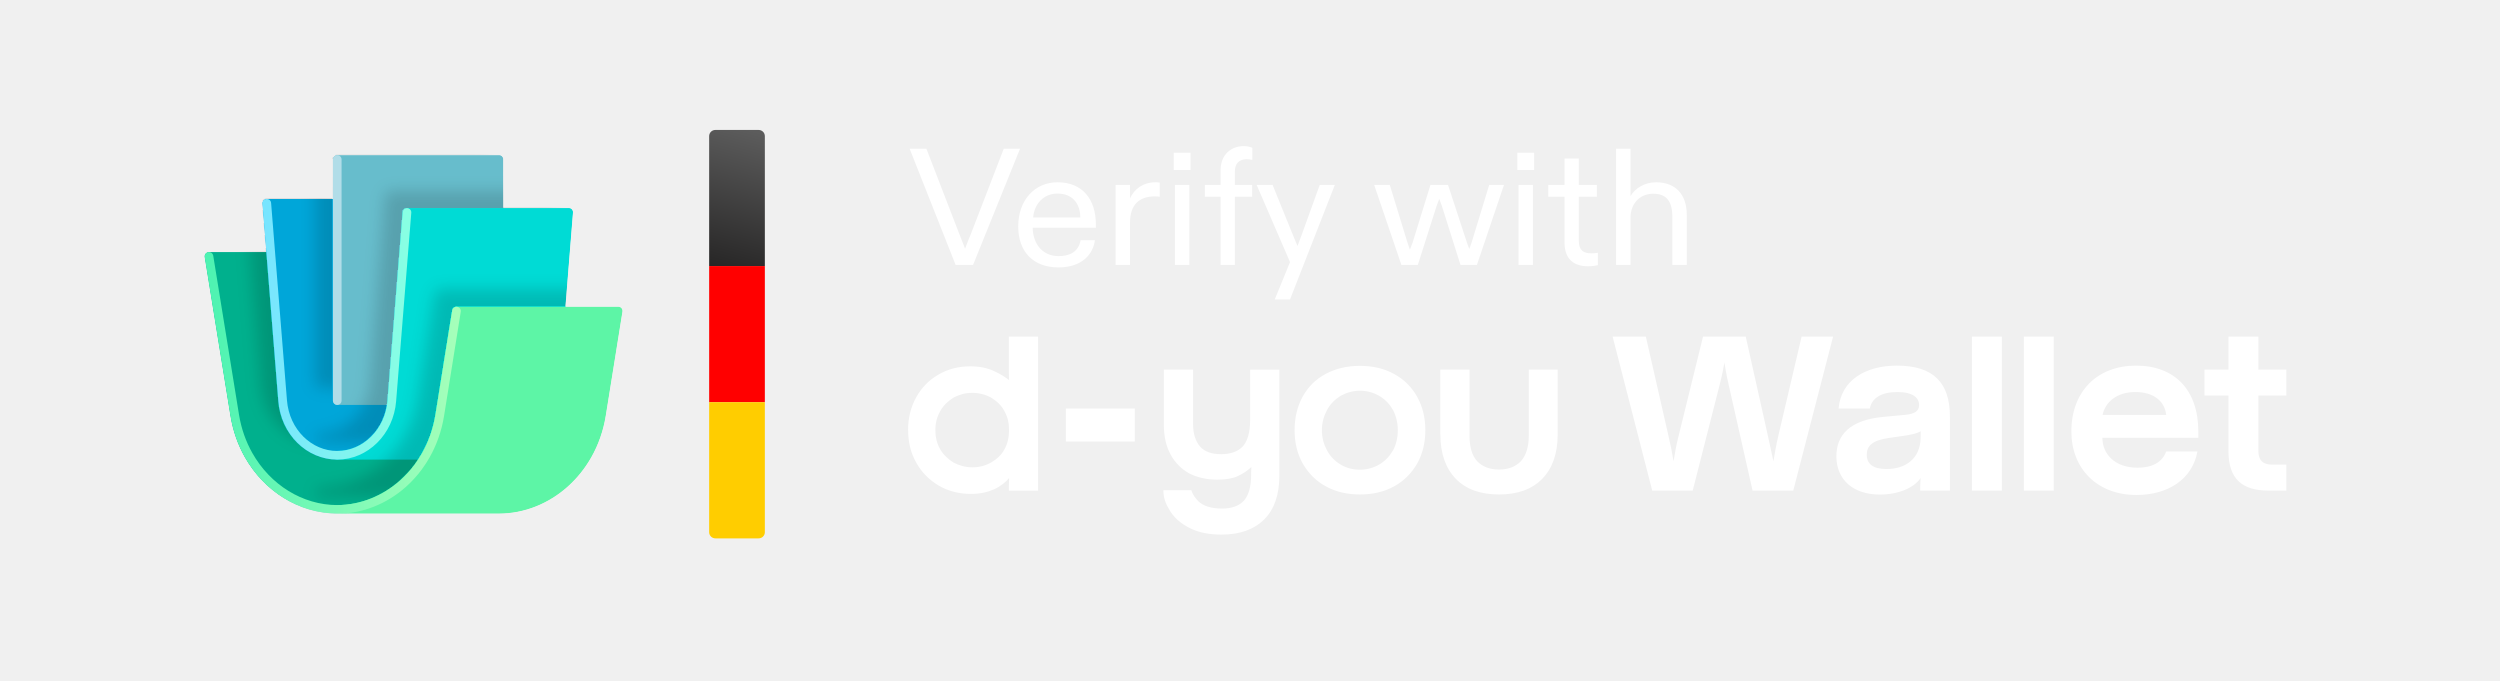
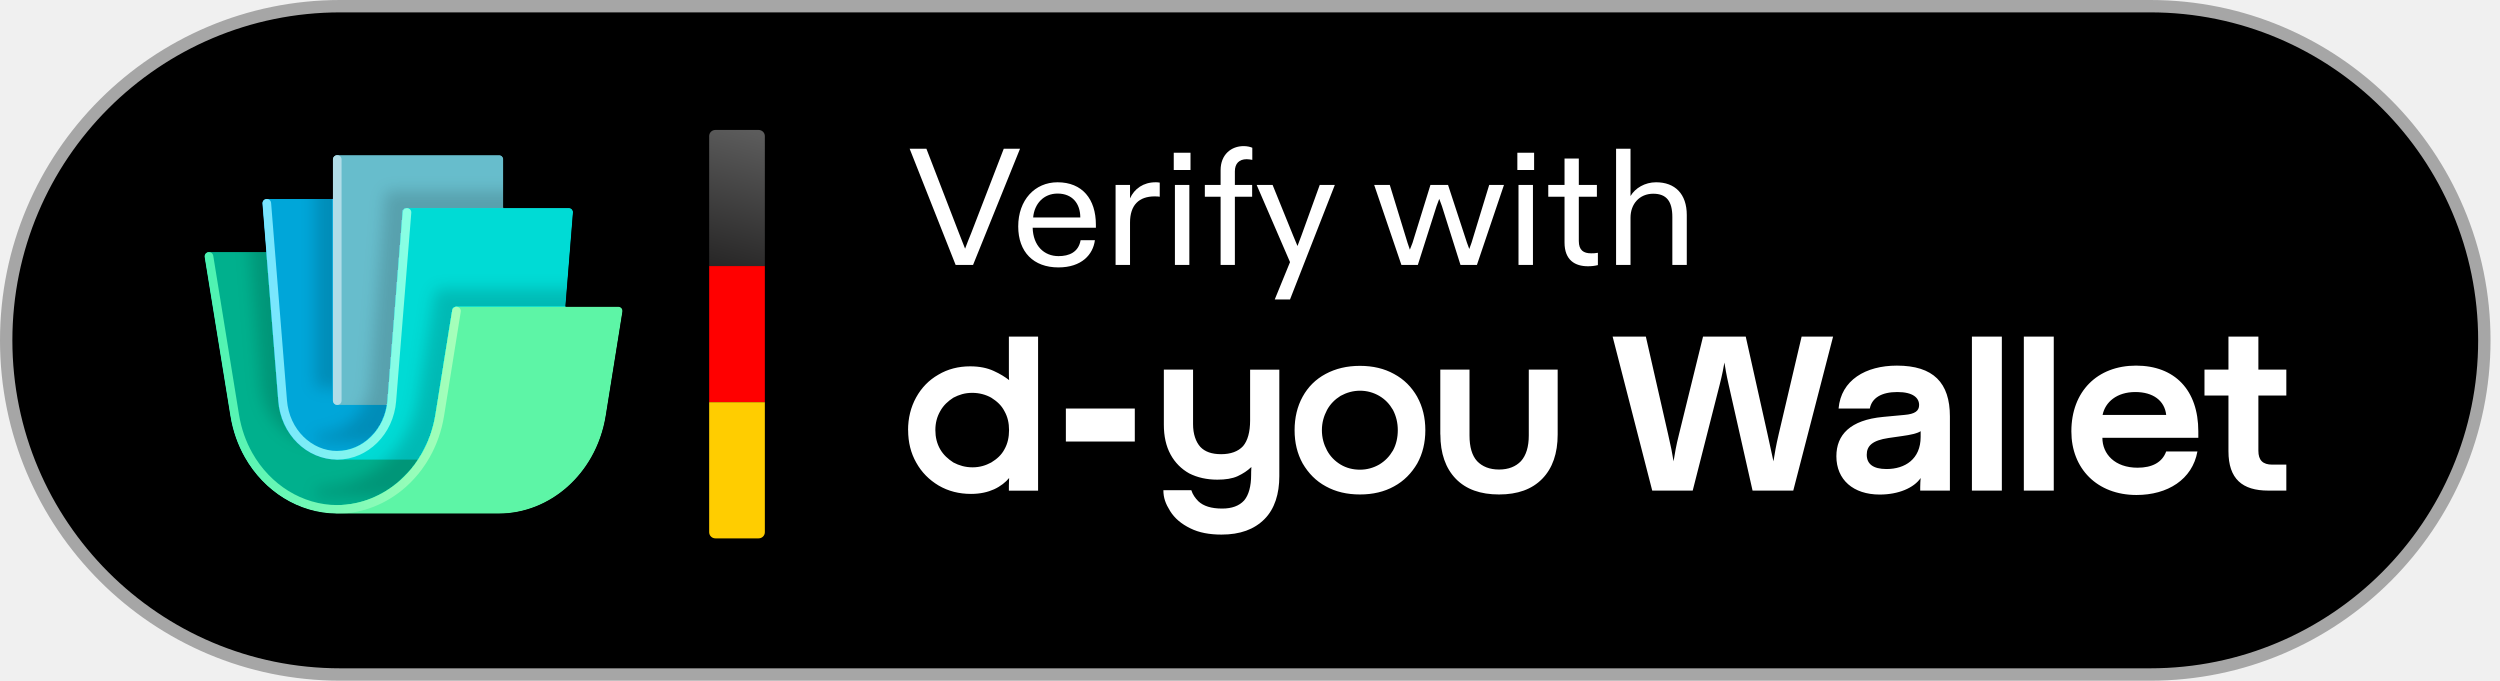
<svg xmlns="http://www.w3.org/2000/svg" width="202" height="55" viewBox="0 0 202 55" fill="none">
+   <rect x="0.5" y="0.5" width="200.235" height="54" rx="27" fill="black" />
+   <rect x="0.5" y="0.5" width="200.235" height="54" rx="27" stroke="#A6A6A6" />
  <mask id="mask0_533_12454" style="mask-type:alpha" maskUnits="userSpaceOnUse" x="16" y="12" width="35" height="30">
    <path d="M40.303 12.5C40.399 12.5 40.491 12.538 40.558 12.606C40.626 12.674 40.664 12.766 40.664 12.862L40.664 16.774H45.937C46.038 16.774 46.134 16.816 46.202 16.891C46.271 16.965 46.305 17.064 46.297 17.165L45.688 24.749H49.938C50.044 24.749 50.145 24.796 50.213 24.876C50.282 24.957 50.312 25.064 50.295 25.168L50.295 25.168C50.295 25.168 50.295 25.169 50.295 25.169C50.295 25.17 50.295 25.172 50.294 25.173C50.294 25.177 50.293 25.182 50.292 25.188C50.29 25.201 50.287 25.221 50.283 25.247C50.274 25.298 50.262 25.374 50.247 25.471C50.216 25.664 50.171 25.942 50.117 26.28C50.009 26.957 49.862 27.874 49.708 28.836C49.399 30.76 49.061 32.866 48.944 33.591C48.746 34.813 48.341 35.942 47.776 36.941L47.776 36.941C47.26 37.85 46.612 38.653 45.862 39.322C44.33 40.688 42.379 41.492 40.303 41.5H27.227C27.218 41.5 27.21 41.499 27.201 41.499C24.119 41.477 21.316 39.701 19.752 36.94L19.752 36.94C19.187 35.94 18.783 34.812 18.585 33.591C18.467 32.866 17.947 29.656 17.456 26.628C17.211 25.114 16.973 23.645 16.797 22.555C16.708 22.01 16.635 21.559 16.584 21.245C16.559 21.088 16.539 20.965 16.526 20.881C16.519 20.839 16.513 20.807 16.51 20.785C16.508 20.774 16.507 20.766 16.506 20.761C16.506 20.758 16.505 20.756 16.505 20.755C16.505 20.754 16.505 20.753 16.505 20.753L16.505 20.753C16.505 20.753 16.505 20.753 16.862 20.695L16.505 20.753C16.488 20.648 16.518 20.541 16.586 20.46C16.655 20.379 16.756 20.333 16.862 20.333H21.486L21.173 16.429C21.165 16.328 21.199 16.229 21.267 16.154C21.336 16.08 21.433 16.038 21.534 16.038H26.865V12.862C26.865 12.662 27.027 12.5 27.227 12.5H40.303Z" fill="black" />
  </mask>
  <g mask="url(#mask0_533_12454)">
    <path d="M34.408 36.786C34.219 37.118 34.011 37.438 33.787 37.74C33.423 38.23 33.014 38.676 32.569 39.075C31.097 40.386 29.23 41.154 27.249 41.161C24.3 41.149 21.601 39.452 20.09 36.786C19.546 35.824 19.157 34.736 18.966 33.556C18.73 32.107 16.885 20.719 16.885 20.719H21.901L22.838 32.38C23.041 34.892 24.976 36.786 27.249 36.786H34.408Z" fill="#00B08D" stroke="#00B08D" stroke-width="0.699" stroke-linecap="round" stroke-linejoin="round" />
    <g filter="url(#filter0_d_533_12454)">
      <path d="M31.661 32.37V32.383C31.459 34.895 29.523 36.788 27.249 36.788C24.976 36.788 23.041 34.895 22.839 32.383L21.901 20.721L21.557 16.426H27.249V32.37H31.661Z" fill="#00A6D9" />
      <path d="M31.661 32.37V32.383C31.459 34.895 29.523 36.788 27.249 36.788C24.976 36.788 23.041 34.895 22.839 32.383L21.901 20.721L21.557 16.426H27.249V32.37H31.661Z" stroke="#00A6D9" stroke-width="0.699" stroke-linecap="round" stroke-linejoin="round" />
    </g>
    <g filter="url(#filter1_d_533_12454)">
      <path d="M40.326 12.887L40.325 17.162H32.885L31.662 32.369H27.25V12.887H40.326Z" fill="#67BDCC" />
      <path d="M40.326 12.887L40.325 17.162H32.885L31.662 32.369H27.25V12.887H40.326Z" stroke="#67BDCC" stroke-width="0.699" stroke-linecap="round" stroke-linejoin="round" />
    </g>
    <g filter="url(#filter2_d_533_12454)">
      <path d="M45.96 17.16L45.319 25.134H36.886C36.886 25.134 35.584 33.247 35.533 33.557C35.343 34.736 34.953 35.824 34.409 36.786H27.25C29.523 36.786 31.46 34.893 31.66 32.38V32.368L32.885 17.16H45.96Z" fill="#00DBD5" />
      <path d="M45.96 17.16L45.319 25.134H36.886C36.886 25.134 35.584 33.247 35.533 33.557C35.343 34.736 34.953 35.824 34.409 36.786H27.25C29.523 36.786 31.46 34.893 31.66 32.38V32.368L32.885 17.16H45.96Z" stroke="#00DBD5" stroke-width="0.699" stroke-linecap="round" stroke-linejoin="round" />
    </g>
    <g filter="url(#filter3_d_533_12454)">
      <path d="M49.961 25.137C49.961 25.137 48.844 32.11 48.61 33.559C48.419 34.739 48.028 35.827 47.484 36.789C46.988 37.663 46.364 38.436 45.644 39.078C44.173 40.389 42.306 41.156 40.325 41.164H27.25C29.231 41.156 31.098 40.389 32.571 39.078C33.015 38.679 33.424 38.233 33.788 37.743C34.012 37.441 34.22 37.121 34.409 36.789C34.953 35.827 35.343 34.739 35.533 33.559C35.584 33.25 36.886 25.137 36.886 25.137H49.961Z" fill="#5DF5A6" />
      <path d="M49.961 25.137C49.961 25.137 48.844 32.11 48.61 33.559C48.419 34.739 48.028 35.827 47.484 36.789C46.988 37.663 46.364 38.436 45.644 39.078C44.173 40.389 42.306 41.156 40.325 41.164H27.25C29.231 41.156 31.098 40.389 32.571 39.078C33.015 38.679 33.424 38.233 33.788 37.743C34.012 37.441 34.22 37.121 34.409 36.789C34.953 35.827 35.343 34.739 35.533 33.559C35.584 33.25 36.886 25.137 36.886 25.137H49.961Z" stroke="#5DF5A6" stroke-width="0.699" stroke-linecap="round" stroke-linejoin="round" />
    </g>
    <path d="M27.25 32.369L27.25 12.887" stroke="#B1DDE8" stroke-width="0.699" stroke-miterlimit="10" stroke-linecap="round" />
    <path d="M21.557 16.426L21.901 20.721L22.839 32.383C23.041 34.895 24.976 36.788 27.249 36.788C29.523 36.788 31.459 34.895 31.66 32.383V32.37L32.884 17.163" stroke="url(#paint0_linear_533_12454)" stroke-width="0.699" stroke-miterlimit="10" stroke-linecap="round" />
    <path d="M16.885 20.719C16.885 20.719 18.73 32.107 18.966 33.556C19.157 34.736 19.546 35.824 20.09 36.786C21.601 39.452 24.3 41.149 27.249 41.161C29.23 41.154 31.097 40.386 32.569 39.075C33.014 38.676 33.423 38.23 33.787 37.74C34.011 37.438 34.219 37.118 34.408 36.786C34.952 35.824 35.342 34.736 35.534 33.556C35.583 33.247 36.885 25.134 36.885 25.134" stroke="url(#paint1_linear_533_12454)" stroke-width="0.699" stroke-miterlimit="10" stroke-linecap="round" />
  </g>
  <g clip-path="url(#clip0_533_12454)">
    <rect width="4.5" height="11" transform="translate(57.2998 10.5)" fill="url(#paint2_linear_533_12454)" />
    <rect width="4.5" height="11" transform="translate(57.2998 21.5)" fill="#FF0000" />
    <rect width="4.5" height="11" transform="translate(57.2998 32.5)" fill="#FFCD00" />
  </g>
  <path d="M77.215 21.406L73.5 12.019H74.854L77.483 18.831L77.979 20.092C78.126 19.69 78.301 19.261 78.475 18.831L81.103 12.019H82.418L78.623 21.406H77.215Z" fill="white" />
  <path d="M85.518 21.607C83.506 21.607 82.272 20.36 82.272 18.295C82.272 16.163 83.613 14.728 85.451 14.728C87.449 14.728 88.548 16.082 88.548 18.161V18.402H83.439C83.479 19.864 84.364 20.695 85.531 20.695C86.376 20.695 87.14 20.387 87.314 19.408H88.468C88.32 20.561 87.408 21.607 85.518 21.607ZM87.288 17.571C87.288 16.445 86.644 15.64 85.451 15.64C84.324 15.64 83.573 16.471 83.479 17.571H87.288Z" fill="white" />
  <path d="M90.139 21.406V14.943H91.306V16.029C91.655 15.251 92.379 14.728 93.371 14.728C93.465 14.728 93.573 14.728 93.707 14.755V15.895C93.613 15.881 93.479 15.868 93.304 15.868C92.03 15.868 91.306 16.565 91.306 17.987V21.406H90.139Z" fill="white" />
  <path d="M94.933 21.406V14.943H96.099V21.406H94.933ZM94.839 13.736V12.341H96.193V13.736H94.839Z" fill="white" />
  <path d="M98.625 21.406V15.895H97.351V14.943H98.625V13.749C98.625 12.489 99.483 11.805 100.489 11.805C100.784 11.805 101.038 11.872 101.186 11.939V12.918C101.038 12.891 100.891 12.864 100.73 12.864C100.127 12.864 99.778 13.213 99.778 13.843V14.943H101.173V15.895H99.778V21.406H98.625Z" fill="white" />
  <path d="M103 24.195L104.234 21.178L101.538 14.943H102.826L104.502 19.073L104.837 19.878L105.146 19.059L106.634 14.943H107.854L104.234 24.195H103Z" fill="white" />
  <path d="M113.233 21.406L111.034 14.943H112.295L113.73 19.623L113.917 20.172L114.132 19.623L115.58 14.943H117.002L118.53 19.609L118.718 20.119L118.906 19.596L120.327 14.943H121.521L119.335 21.406H118.007L116.505 16.646L116.291 16.069L116.076 16.646L114.561 21.406H113.233Z" fill="white" />
  <path d="M122.695 21.406V14.943H123.862V21.406H122.695ZM122.602 13.736V12.341H123.956V13.736H122.602Z" fill="white" />
  <path d="M128.305 21.514C127.273 21.514 126.414 21.031 126.414 19.596V15.895H125.1V14.943H126.414V12.81H127.568V14.943H129.029V15.895H127.568V19.475C127.568 20.226 127.957 20.468 128.56 20.468C128.734 20.468 128.868 20.468 129.11 20.427V21.42C128.842 21.487 128.6 21.514 128.305 21.514Z" fill="white" />
  <path d="M130.579 21.406V12.019H131.746V15.841C132.121 15.197 132.912 14.728 133.811 14.728C135.34 14.728 136.292 15.667 136.292 17.37V21.406H135.125V17.531C135.125 16.27 134.656 15.653 133.583 15.653C132.456 15.653 131.746 16.498 131.746 17.584V21.406H130.579Z" fill="white" />
  <path d="M96.399 34.274C96.399 35.061 96.616 35.694 96.987 36.109C97.358 36.499 97.901 36.698 98.668 36.698C99.436 36.698 100.043 36.481 100.44 36.046C100.811 35.611 101.009 34.907 101.009 33.974V29.868H103.369V38.476C103.369 39.895 102.998 41.117 102.167 41.948C101.335 42.779 100.204 43.195 98.695 43.195C97.736 43.195 96.885 43.042 96.181 42.69C95.459 42.339 94.915 41.885 94.544 41.29C94.174 40.695 94.001 40.221 94.001 39.607H96.258C96.367 39.959 96.584 40.26 96.827 40.503C97.242 40.893 97.876 41.092 98.751 41.092C99.538 41.092 100.126 40.874 100.523 40.44C100.894 40.005 101.092 39.301 101.092 38.367C101.092 38.456 101.093 37.8 101.112 37.734C100.786 38.041 100.459 38.258 99.999 38.476C99.564 38.674 99.014 38.757 98.362 38.757C97.511 38.757 96.744 38.584 96.091 38.252C95.458 37.9 94.934 37.376 94.582 36.724C94.212 36.046 94.039 35.24 94.039 34.319V29.862H96.399V34.274ZM172.592 29.542C175.721 29.542 177.623 31.515 177.624 34.857V35.373H169.873C169.873 36.689 170.886 37.791 172.717 37.791C173.89 37.791 174.708 37.364 175.028 36.476H177.552C177.143 38.751 175.135 39.995 172.628 39.995C169.446 39.995 167.366 37.862 167.366 34.857C167.366 31.622 169.464 29.542 172.592 29.542ZM153.268 29.542C156.219 29.542 157.552 30.929 157.552 33.648V39.64H155.153V39.355C155.153 39.089 155.17 38.857 155.188 38.626C154.637 39.426 153.392 39.96 151.881 39.96C149.748 39.96 148.379 38.768 148.379 36.866C148.379 35.142 149.481 33.934 152.166 33.685L153.89 33.524C154.725 33.453 155.064 33.204 155.064 32.725C155.064 32.156 154.583 31.676 153.303 31.676C152.023 31.676 151.242 32.156 151.082 33.009H148.557C148.753 30.715 150.744 29.542 153.268 29.542ZM109.885 29.561C110.934 29.561 111.849 29.779 112.635 30.214C113.447 30.649 114.055 31.263 114.515 32.068V32.074C114.95 32.861 115.167 33.757 115.167 34.761C115.167 35.765 114.95 36.66 114.515 37.446C114.055 38.233 113.441 38.866 112.635 39.301C111.849 39.736 110.934 39.953 109.885 39.953C108.837 39.953 107.922 39.736 107.135 39.301C106.323 38.866 105.716 38.233 105.255 37.446C104.821 36.66 104.603 35.771 104.603 34.761C104.603 33.75 104.821 32.835 105.255 32.049C105.69 31.262 106.298 30.649 107.11 30.214C107.922 29.779 108.837 29.561 109.885 29.561ZM118.736 35.188C118.736 36.103 118.934 36.807 119.35 37.261C119.766 37.696 120.354 37.938 121.122 37.938C121.889 37.938 122.477 37.696 122.893 37.261C123.309 36.8 123.526 36.103 123.526 35.188V29.862H125.86V35.105C125.86 36.634 125.444 37.836 124.613 38.687C123.782 39.537 122.624 39.953 121.122 39.953C119.619 39.953 118.454 39.537 117.629 38.687C116.805 37.836 116.382 36.634 116.382 35.105H116.376V29.862H118.736V35.188ZM83.877 39.647H81.518V39.211C81.518 38.994 81.537 38.796 81.537 38.623C81.275 38.949 80.84 39.3 80.316 39.537C79.836 39.755 79.222 39.908 78.461 39.908C77.502 39.908 76.626 39.691 75.839 39.23C75.072 38.77 74.465 38.162 74.03 37.376C73.595 36.609 73.377 35.739 73.377 34.754H73.371C73.371 33.795 73.588 32.9 74.023 32.113C74.458 31.327 75.053 30.712 75.814 30.277C76.581 29.817 77.451 29.6 78.39 29.6C79.132 29.6 79.765 29.728 80.29 29.971C80.833 30.214 81.23 30.476 81.537 30.713C81.517 30.559 81.518 30.297 81.518 29.971V27.195H83.877V39.647ZM134.779 35.071C135.01 36.049 135.117 36.618 135.224 37.275C135.331 36.618 135.42 36.049 135.668 35.071L137.606 27.195H141.055L142.815 35.071L143.294 37.275C143.401 36.618 143.49 36.049 143.721 35.071L145.571 27.195H148.114L144.896 39.64H141.607L139.668 31.053C139.491 30.288 139.385 29.631 139.332 29.293C139.278 29.631 139.153 30.288 138.958 31.053L136.771 39.64H133.5L130.299 27.195H132.984L134.779 35.071ZM161.749 39.64H159.331V27.195H161.749V39.64ZM165.944 39.64H163.526V27.195H165.944V39.64ZM182.477 29.862H184.735V31.96H182.477V36.422C182.477 37.186 182.833 37.542 183.597 37.542H184.735V39.64H183.277C181.179 39.64 180.059 38.698 180.059 36.458V31.96H178.122V29.862H180.059V27.195H182.477V29.862ZM109.892 31.569C109.323 31.569 108.798 31.723 108.319 31.985C107.858 32.273 107.487 32.644 107.225 33.123C106.963 33.622 106.809 34.153 106.809 34.761C106.809 35.368 106.963 35.911 107.225 36.398C107.487 36.883 107.858 37.255 108.319 37.536C108.798 37.824 109.329 37.951 109.892 37.951C110.455 37.951 110.979 37.798 111.439 37.536C111.919 37.248 112.271 36.877 112.552 36.398C112.814 35.918 112.942 35.349 112.942 34.761C112.942 34.172 112.814 33.628 112.552 33.123C112.271 32.637 111.919 32.267 111.439 31.985C110.985 31.723 110.461 31.569 109.892 31.569ZM155.188 34.84C154.939 35.018 154.352 35.142 153.712 35.23L152.592 35.391C151.277 35.586 150.833 36.031 150.833 36.742C150.833 37.489 151.348 37.897 152.432 37.898C153.925 37.898 155.188 37.097 155.188 35.302V34.84ZM78.563 31.742C77.949 31.742 77.495 31.895 77.035 32.132C76.6 32.413 76.23 32.746 75.967 33.226C75.705 33.686 75.577 34.185 75.577 34.754C75.577 35.323 75.705 35.848 75.967 36.302C76.229 36.755 76.6 37.088 77.035 37.369C77.495 37.612 77.994 37.76 78.582 37.76C79.171 37.76 79.65 37.606 80.091 37.369C80.552 37.088 80.923 36.756 81.16 36.302C81.422 35.841 81.531 35.317 81.531 34.754C81.531 34.191 81.422 33.686 81.16 33.226C80.917 32.746 80.545 32.42 80.091 32.132C79.656 31.889 79.132 31.742 78.563 31.742ZM91.692 35.675H86.122V33.008H91.692V35.675ZM172.54 31.676C171.028 31.676 170.103 32.493 169.89 33.524H175.028C174.903 32.369 173.962 31.676 172.54 31.676Z" fill="white" />
  <defs>
    <filter id="filter0_d_533_12454" x="18.629" y="13.5" width="13.382" height="23.637" filterUnits="userSpaceOnUse" color-interpolation-filters="sRGB">
      <feFlood flood-opacity="0" result="BackgroundImageFix" />
      <feColorMatrix in="SourceAlpha" type="matrix" values="0 0 0 0 0 0 0 0 0 0 0 0 0 0 0 0 0 0 127 0" result="hardAlpha" />
      <feOffset dx="-1.365" dy="-1.365" />
      <feGaussianBlur stdDeviation="0.607" />
      <feComposite in2="hardAlpha" operator="out" />
      <feColorMatrix type="matrix" values="0 0 0 0 0 0 0 0 0 0 0 0 0 0 0 0 0 0 0.15 0" />
      <feBlend mode="normal" in2="BackgroundImageFix" result="effect1_dropShadow_533_12454" />
      <feBlend mode="normal" in="SourceGraphic" in2="effect1_dropShadow_533_12454" result="shape" />
    </filter>
    <filter id="filter1_d_533_12454" x="24.322" y="9.961" width="16.353" height="22.758" filterUnits="userSpaceOnUse" color-interpolation-filters="sRGB">
      <feFlood flood-opacity="0" result="BackgroundImageFix" />
      <feColorMatrix in="SourceAlpha" type="matrix" values="0 0 0 0 0 0 0 0 0 0 0 0 0 0 0 0 0 0 127 0" result="hardAlpha" />
      <feOffset dx="-1.365" dy="-1.365" />
      <feGaussianBlur stdDeviation="0.607" />
      <feComposite in2="hardAlpha" operator="out" />
      <feColorMatrix type="matrix" values="0 0 0 0 0 0 0 0 0 0 0 0 0 0 0 0 0 0 0.15 0" />
      <feBlend mode="normal" in2="BackgroundImageFix" result="effect1_dropShadow_533_12454" />
      <feBlend mode="normal" in="SourceGraphic" in2="effect1_dropShadow_533_12454" result="shape" />
    </filter>
    <filter id="filter2_d_533_12454" x="24.322" y="14.234" width="21.987" height="22.903" filterUnits="userSpaceOnUse" color-interpolation-filters="sRGB">
      <feFlood flood-opacity="0" result="BackgroundImageFix" />
      <feColorMatrix in="SourceAlpha" type="matrix" values="0 0 0 0 0 0 0 0 0 0 0 0 0 0 0 0 0 0 127 0" result="hardAlpha" />
      <feOffset dx="-1.365" dy="-1.365" />
      <feGaussianBlur stdDeviation="0.607" />
      <feComposite in2="hardAlpha" operator="out" />
      <feColorMatrix type="matrix" values="0 0 0 0 0 0 0 0 0 0 0 0 0 0 0 0 0 0 0.15 0" />
      <feBlend mode="normal" in2="BackgroundImageFix" result="effect1_dropShadow_533_12454" />
      <feBlend mode="normal" in="SourceGraphic" in2="effect1_dropShadow_533_12454" result="shape" />
    </filter>
    <filter id="filter3_d_533_12454" x="24.322" y="22.211" width="25.989" height="19.301" filterUnits="userSpaceOnUse" color-interpolation-filters="sRGB">
      <feFlood flood-opacity="0" result="BackgroundImageFix" />
      <feColorMatrix in="SourceAlpha" type="matrix" values="0 0 0 0 0 0 0 0 0 0 0 0 0 0 0 0 0 0 127 0" result="hardAlpha" />
      <feOffset dx="-1.365" dy="-1.365" />
      <feGaussianBlur stdDeviation="0.607" />
      <feComposite in2="hardAlpha" operator="out" />
      <feColorMatrix type="matrix" values="0 0 0 0 0 0 0 0 0 0 0 0 0 0 0 0 0 0 0.15 0" />
      <feBlend mode="normal" in2="BackgroundImageFix" result="effect1_dropShadow_533_12454" />
      <feBlend mode="normal" in="SourceGraphic" in2="effect1_dropShadow_533_12454" result="shape" />
    </filter>
    <linearGradient id="paint0_linear_533_12454" x1="32.884" y1="26.607" x2="21.557" y2="26.607" gradientUnits="userSpaceOnUse">
      <stop stop-color="#88FFE3" />
      <stop offset="1" stop-color="#78E5FF" />
    </linearGradient>
    <linearGradient id="paint1_linear_533_12454" x1="36.885" y1="30.94" x2="16.885" y2="30.94" gradientUnits="userSpaceOnUse">
      <stop stop-color="#A5FFBA" />
      <stop offset="1" stop-color="#4EF3B2" />
    </linearGradient>
    <linearGradient id="paint2_linear_533_12454" x1="3.2" y1="2.54658e-08" x2="0.2" y2="11" gradientUnits="userSpaceOnUse">
      <stop stop-color="#5C5C5C" />
      <stop offset="1" stop-color="#272626" />
    </linearGradient>
    <clipPath id="clip0_533_12454">
      <rect x="57.3" y="10.5" width="4.5" height="33" rx="0.5" fill="white" />
    </clipPath>
  </defs>
</svg>
